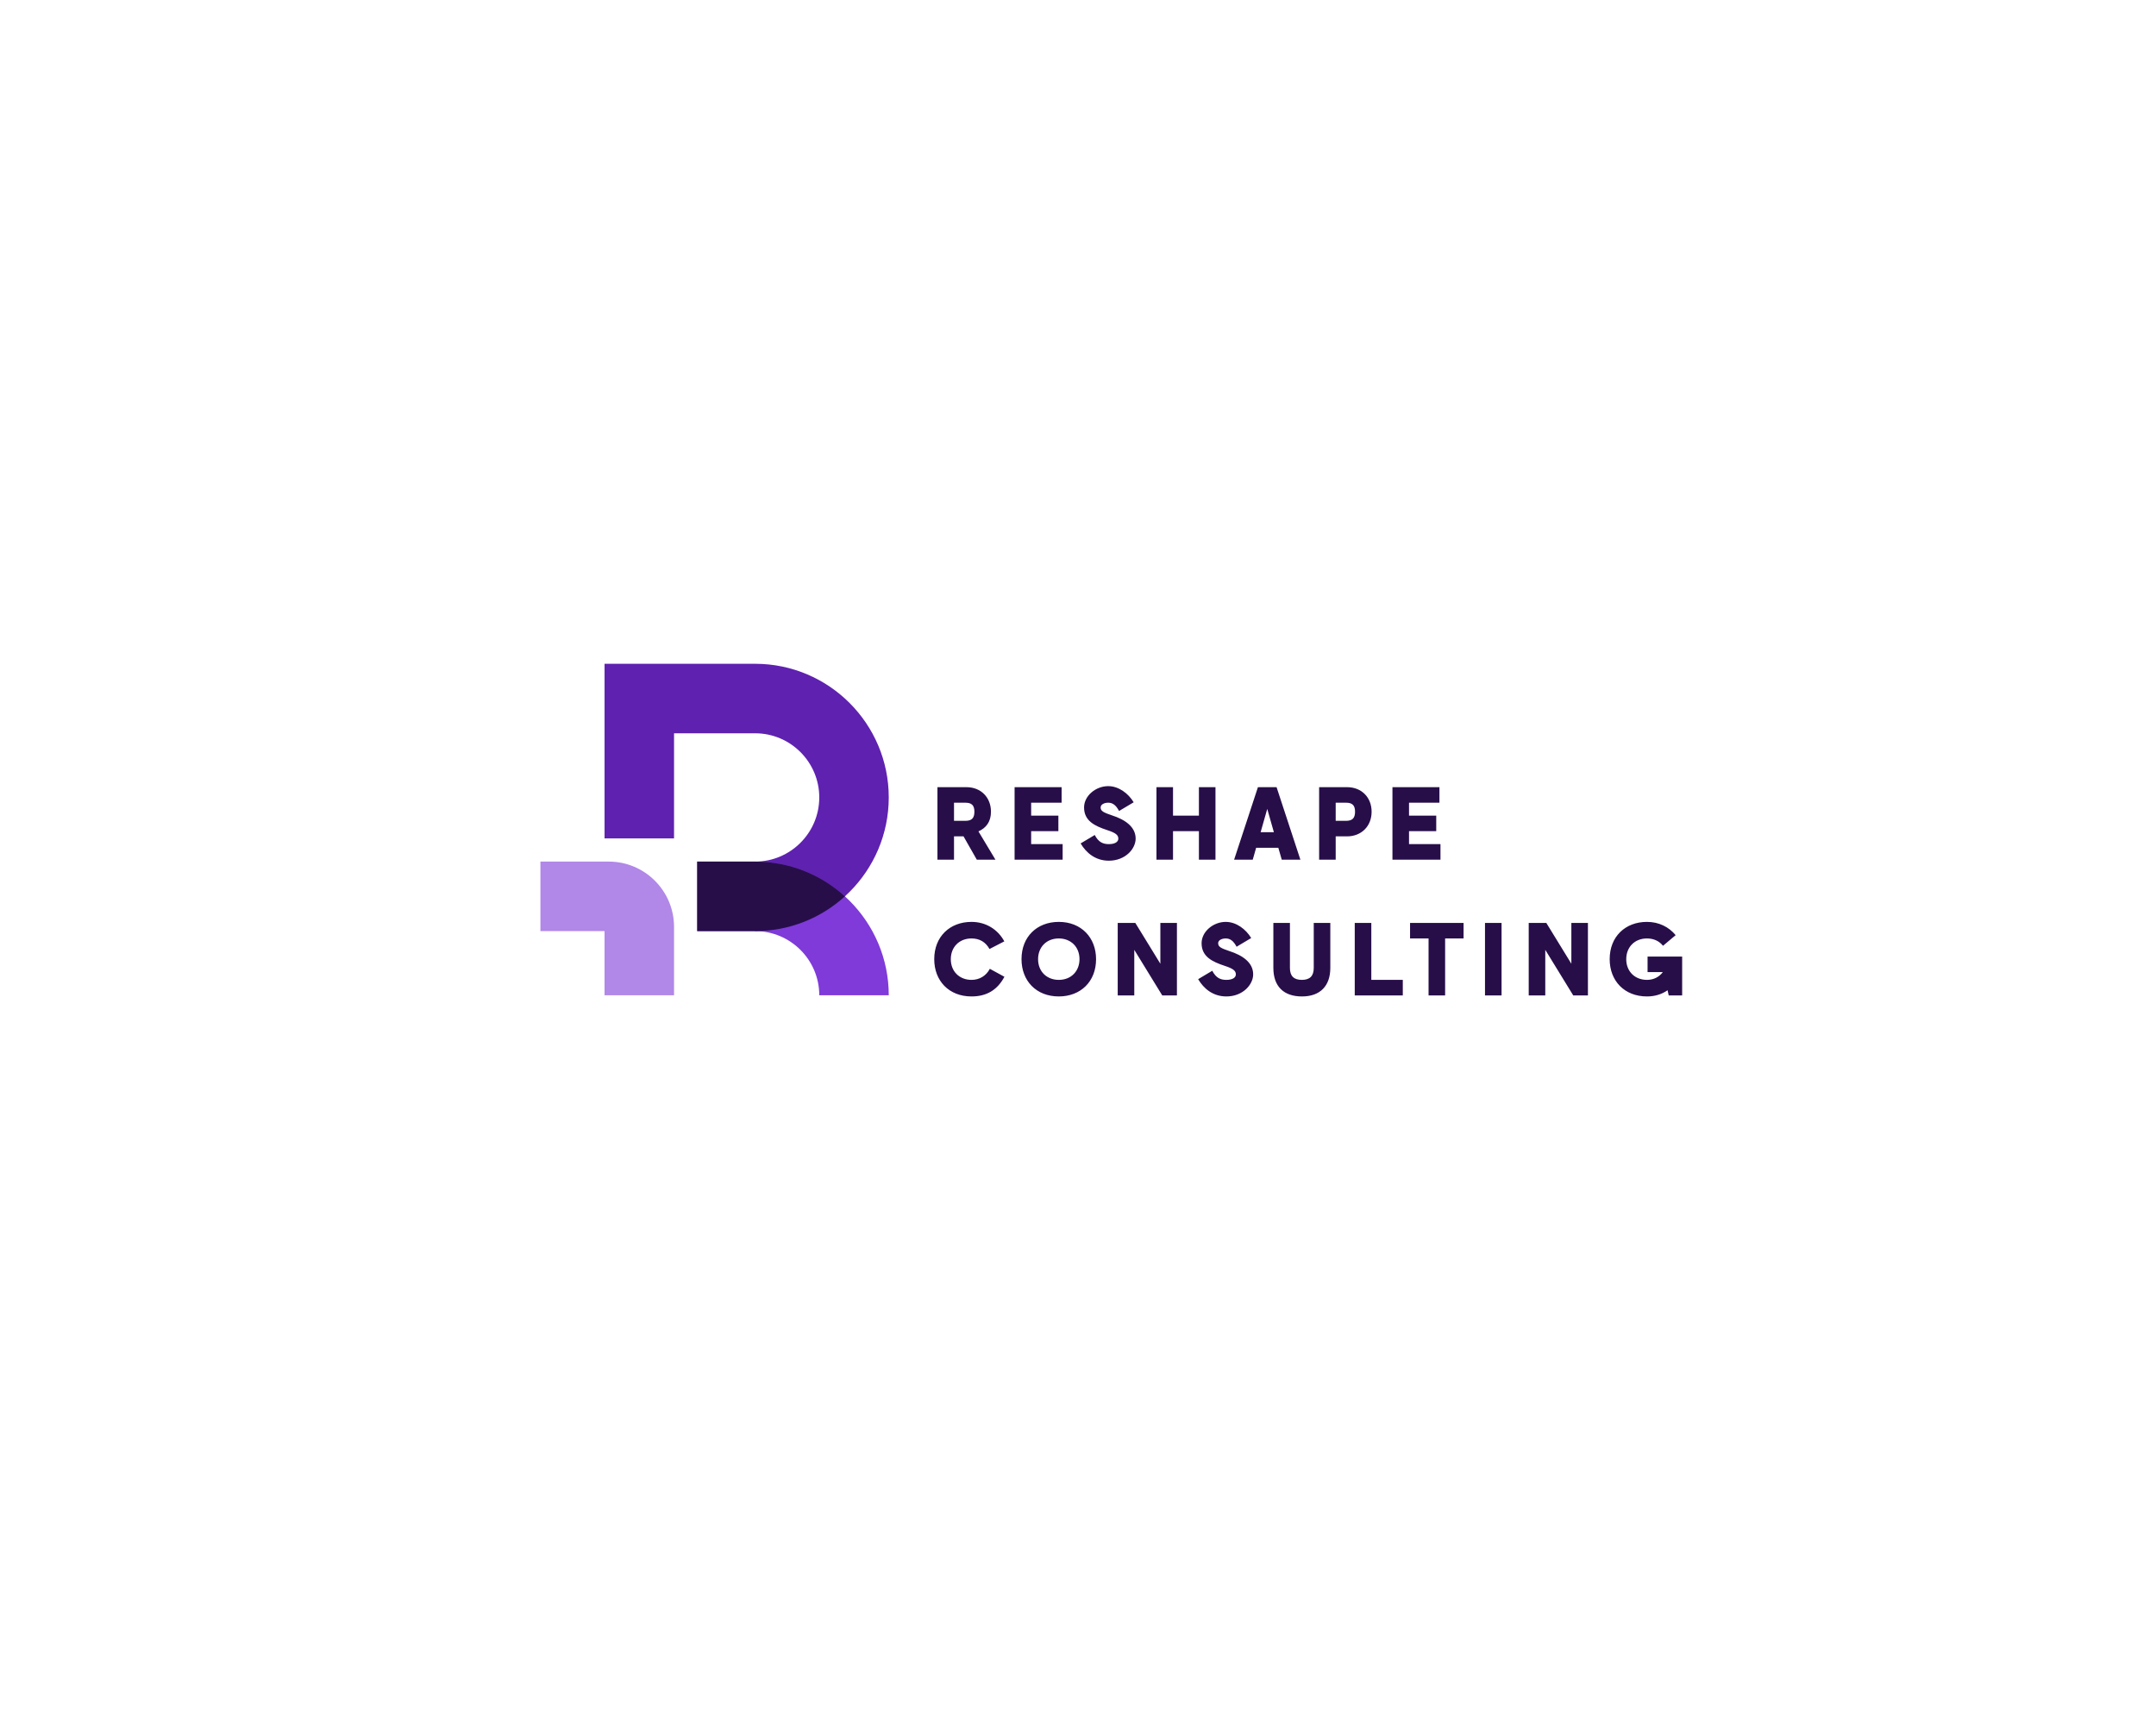
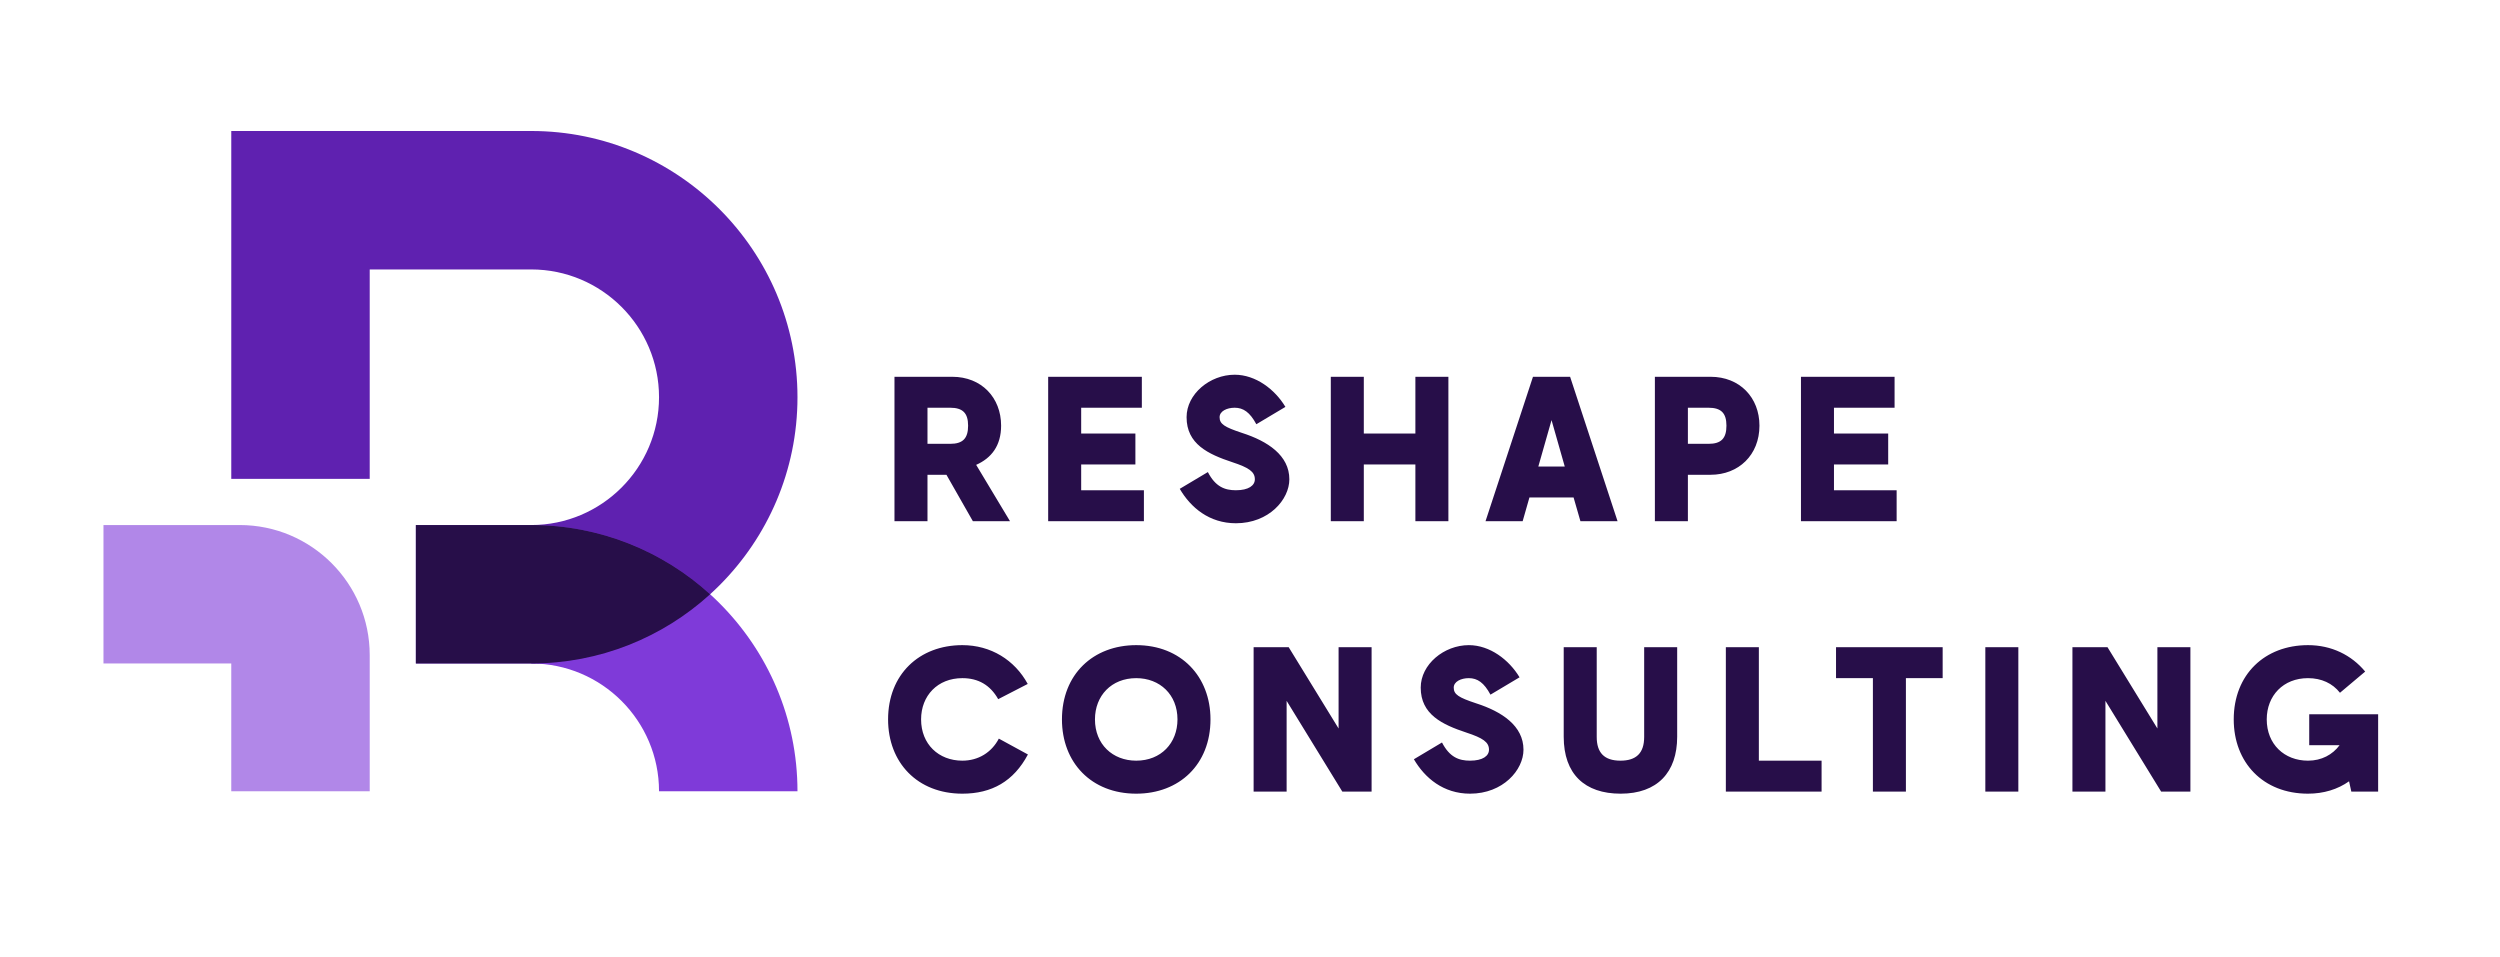
- <svg xmlns="http://www.w3.org/2000/svg" version="1.1" width="1280" height="1024" viewBox="0 0 1280 1024" xml:space="preserve">
+ <svg xmlns="http://www.w3.org/2000/svg" version="1.1" width="745" height="285" viewBox="290 355 745 285" xml:space="preserve">
  <defs>
</defs>
  <g transform="matrix(1 0 0 1 640 512)" id="background-logo">
    <rect style="stroke: none; stroke-width: 0; stroke-dasharray: none; stroke-linecap: butt; stroke-dashoffset: 0; stroke-linejoin: miter; stroke-miterlimit: 4; fill: rgb(255,255,255); fill-opacity: 0; fill-rule: nonzero; opacity: 1;" paint-order="stroke" x="-640" y="-512" rx="0" ry="0" width="1280" height="1024" />
  </g>
  <g transform="matrix(1.921154 0 0 1.921154 776.6668 529.0913)" id="text-logo">
    <g style="" paint-order="stroke">
      <g transform="matrix(1 0 0 1 -36.848 -20.9728)" id="text-logo-path-0">
        <path style="stroke: none; stroke-width: 0; stroke-dasharray: none; stroke-linecap: butt; stroke-dashoffset: 0; stroke-linejoin: miter; stroke-miterlimit: 4; fill: rgb(39,14,73); fill-rule: nonzero; opacity: 1;" paint-order="stroke" transform=" translate(-79.775, 11.2)" d="M 2.05 0 L 7.17 0 L 7.17 -7.2 L 10.11 -7.2 L 14.21 0 L 19.97 0 L 14.72 -8.74 C 17.09 -9.79 18.59 -11.71 18.59 -14.82 C 18.59 -19.17 15.55 -22.4 11.01 -22.4 L 2.05 -22.4 Z M 7.17 -12 L 7.17 -17.6 L 10.69 -17.6 C 12.61 -17.6 13.47 -16.8 13.47 -14.82 C 13.47 -12.86 12.67 -12 10.69 -12 Z M 25.89 0 L 40.74 0 L 40.74 -4.8 L 31.01 -4.8 L 31.01 -8.8 L 39.42 -8.8 L 39.42 -13.6 L 31.01 -13.6 L 31.01 -17.6 L 40.42 -17.6 L 40.42 -22.4 L 25.89 -22.4 Z M 55.01 0.32 C 60.13 0.32 63.3 -3.36 63.3 -6.5 C 63.3 -10.21 59.94 -12.42 55.94 -13.7 C 53.25 -14.59 52.48 -15.07 52.48 -16.13 C 52.48 -17.06 53.6 -17.6 54.82 -17.6 C 56.16 -17.6 57.18 -16.9 58.18 -15.04 L 62.69 -17.73 C 61.06 -20.45 58.08 -22.72 54.82 -22.72 C 50.98 -22.72 47.36 -19.74 47.36 -16.13 C 47.36 -11.97 50.69 -10.4 54.46 -9.15 C 56.99 -8.32 57.95 -7.68 57.95 -6.5 C 57.95 -5.54 56.99 -4.8 55.01 -4.8 C 53.28 -4.8 51.84 -5.34 50.66 -7.62 L 46.3 -5.02 C 48 -2.11 50.88 0.32 55.01 0.32 Z M 82.85 0 L 87.97 0 L 87.97 -22.4 L 82.85 -22.4 L 82.85 -13.6 L 74.85 -13.6 L 74.85 -22.4 L 69.73 -22.4 L 69.73 0 L 74.85 0 L 74.85 -8.8 L 82.85 -8.8 Z M 108.45 0 L 114.21 0 L 106.85 -22.4 L 101.09 -22.4 L 93.73 0 L 99.49 0 L 100.54 -3.68 L 107.39 -3.68 Z M 101.92 -8.48 L 103.97 -15.68 L 106.02 -8.48 Z M 120 0 L 125.12 0 L 125.12 -7.2 L 128.64 -7.2 C 132.99 -7.2 136.22 -10.27 136.22 -14.82 C 136.22 -19.17 133.18 -22.4 128.64 -22.4 L 120 -22.4 Z M 125.12 -12 L 125.12 -17.6 L 128.32 -17.6 C 130.24 -17.6 131.1 -16.8 131.1 -14.82 C 131.1 -12.86 130.3 -12 128.32 -12 Z M 142.66 0 L 157.5 0 L 157.5 -4.8 L 147.78 -4.8 L 147.78 -8.8 L 156.19 -8.8 L 156.19 -13.6 L 147.78 -13.6 L 147.78 -17.6 L 157.18 -17.6 L 157.18 -22.4 L 142.66 -22.4 Z" stroke-linecap="round" />
      </g>
      <g transform="matrix(1 0 0 1 0 20.9728)" id="text-logo-path-1">
        <path style="stroke: none; stroke-width: 0; stroke-dasharray: none; stroke-linecap: butt; stroke-dashoffset: 0; stroke-linejoin: miter; stroke-miterlimit: 4; fill: rgb(39,14,73); fill-rule: nonzero; opacity: 1;" paint-order="stroke" transform=" translate(-116.625, 11.2)" d="M 12.58 0.32 C 17.15 0.32 20.54 -1.6 22.75 -5.76 L 18.24 -8.22 C 17.12 -6.08 15.07 -4.8 12.58 -4.8 C 8.9 -4.8 6.18 -7.36 6.18 -11.2 C 6.18 -14.88 8.74 -17.6 12.58 -17.6 C 15.04 -17.6 16.9 -16.54 18.14 -14.34 L 22.72 -16.7 C 20.7 -20.42 16.99 -22.72 12.58 -22.72 C 5.89 -22.72 1.06 -18.18 1.06 -11.2 C 1.06 -4.51 5.6 0.32 12.58 0.32 Z M 39.55 0.32 C 46.24 0.32 51.07 -4.22 51.07 -11.2 C 51.07 -17.86 46.5 -22.72 39.55 -22.72 C 32.86 -22.72 28.03 -18.18 28.03 -11.2 C 28.03 -4.51 32.58 0.32 39.55 0.32 Z M 33.15 -11.2 C 33.15 -14.88 35.71 -17.6 39.55 -17.6 C 43.23 -17.6 45.95 -15.04 45.95 -11.2 C 45.95 -7.52 43.39 -4.8 39.55 -4.8 C 35.87 -4.8 33.15 -7.36 33.15 -11.2 Z M 71.52 0 L 76.06 0 L 76.06 -22.4 L 70.94 -22.4 L 70.94 -9.79 L 63.2 -22.4 L 57.76 -22.4 L 57.76 0 L 62.88 0 L 62.88 -14.08 Z M 91.33 0.32 C 96.45 0.32 99.62 -3.36 99.62 -6.5 C 99.62 -10.21 96.26 -12.42 92.26 -13.7 C 89.57 -14.59 88.8 -15.07 88.8 -16.13 C 88.8 -17.06 89.92 -17.6 91.14 -17.6 C 92.48 -17.6 93.5 -16.9 94.5 -15.04 L 99.01 -17.73 C 97.38 -20.45 94.4 -22.72 91.14 -22.72 C 87.3 -22.72 83.68 -19.74 83.68 -16.13 C 83.68 -11.97 87.01 -10.4 90.78 -9.15 C 93.31 -8.32 94.27 -7.68 94.27 -6.5 C 94.27 -5.54 93.31 -4.8 91.33 -4.8 C 89.6 -4.8 88.16 -5.34 86.98 -7.62 L 82.62 -5.02 C 84.32 -2.11 87.2 0.32 91.33 0.32 Z M 114.69 0.32 C 120.38 0.32 123.46 -2.98 123.46 -8.51 L 123.46 -22.4 L 118.34 -22.4 L 118.34 -8.48 C 118.34 -5.95 117.09 -4.8 114.66 -4.8 C 112.13 -4.8 110.98 -6.05 110.98 -8.48 L 110.98 -22.4 L 105.86 -22.4 L 105.86 -8.51 C 105.86 -2.72 109.12 0.32 114.69 0.32 Z M 131.01 0 L 145.86 0 L 145.86 -4.8 L 136.13 -4.8 L 136.13 -22.4 L 131.01 -22.4 Z M 153.82 0 L 158.94 0 L 158.94 -17.6 L 164.64 -17.6 L 164.64 -22.4 L 148.1 -22.4 L 148.1 -17.6 L 153.82 -17.6 Z M 171.26 0 L 176.38 0 L 176.38 -22.4 L 171.26 -22.4 Z M 198.53 0 L 203.07 0 L 203.07 -22.4 L 197.95 -22.4 L 197.95 -9.79 L 190.21 -22.4 L 184.77 -22.4 L 184.77 0 L 189.89 0 L 189.89 -14.08 Z M 221.31 0.32 C 223.74 0.32 225.92 -0.35 227.68 -1.6 L 228.03 0 L 232.19 0 L 232.19 -12 L 221.5 -12 L 221.5 -7.2 L 226.21 -7.2 C 225.12 -5.73 223.42 -4.8 221.31 -4.8 C 217.63 -4.8 214.91 -7.36 214.91 -11.2 C 214.91 -14.88 217.47 -17.6 221.31 -17.6 C 223.39 -17.6 225.12 -16.8 226.27 -15.33 L 230.18 -18.62 C 228.06 -21.18 224.96 -22.72 221.31 -22.72 C 214.62 -22.72 209.79 -18.18 209.79 -11.2 C 209.79 -4.51 214.34 0.32 221.31 0.32 Z" stroke-linecap="round" />
      </g>
    </g>
  </g>
  <g transform="matrix(1.178307 0 0 1.178307 424.242 492.4197)" id="logo-logo">
    <g style="" paint-order="stroke">
      <g transform="matrix(0.789506 0 0 0.789506 16.16039 -16.1602)">
        <path style="stroke: none; stroke-width: 1; stroke-dasharray: none; stroke-linecap: butt; stroke-dashoffset: 0; stroke-linejoin: miter; stroke-miterlimit: 4; fill: rgb(95,33,176); fill-rule: nonzero; opacity: 1;" paint-order="stroke" transform=" translate(-131.6257, -85.28687)" d="M 137.024 0 L 40.938 0 L 40.938 111.44 L 85.286 111.44 L 85.286 44.35 L 137.024 44.35 C 159.6 44.35 177.964 62.714 177.964 85.286 C 177.964 107.863 159.6 126.225 137.024 126.225 L 137.024 170.574 C 184.053 170.574 222.313 132.314 222.313 85.286 C 222.313 38.259 184.053 0 137.024 0 z" stroke-linecap="round" />
      </g>
      <g transform="matrix(0.789506 0 0 0.789506 39.50286 49.82773)">
        <path style="stroke: none; stroke-width: 1; stroke-dasharray: none; stroke-linecap: butt; stroke-dashoffset: 0; stroke-linejoin: miter; stroke-miterlimit: 4; fill: rgb(127,58,217); fill-rule: nonzero; opacity: 1;" paint-order="stroke" transform=" translate(-161.1917, -168.8682)" d="M 137.024 126.225 L 100.07 126.225 L 100.07 170.574 L 137.024 170.574 C 159.6 170.574 177.964 188.939 177.964 211.511 L 222.313 211.511 C 222.313 164.485 184.053 126.225 137.024 126.225 z" stroke-linecap="round" />
      </g>
      <g transform="matrix(0.789506 0 0 0.789506 28.4571 33.66753)">
        <path style="stroke: none; stroke-width: 1; stroke-dasharray: none; stroke-linecap: butt; stroke-dashoffset: 0; stroke-linejoin: miter; stroke-miterlimit: 4; fill: rgb(39,14,73); fill-rule: nonzero; opacity: 1;" paint-order="stroke" transform=" translate(-147.2009, -148.3994)" d="M 137.024 126.225 L 100.07 126.225 L 100.07 170.574 L 137.024 170.574 C 159.064 170.574 179.178 162.17 194.332 148.4 C 179.178 134.628 159.064 126.225 137.024 126.225 z" stroke-linecap="round" />
      </g>
      <g transform="matrix(0.789506 0 0 0.789506 -54.09195 49.82773)">
        <path style="stroke: none; stroke-width: 1; stroke-dasharray: none; stroke-linecap: butt; stroke-dashoffset: 0; stroke-linejoin: miter; stroke-miterlimit: 4; fill: rgb(177,135,232); fill-rule: nonzero; opacity: 1;" paint-order="stroke" transform=" translate(-42.64307, -168.8682)" d="M 85.286 211.511 L 40.938 211.511 L 40.938 170.574 L 0 170.574 L 0 126.225 L 43.639 126.225 C 66.603 126.225 85.286 144.907 85.286 167.872 L 85.286 211.511 z" stroke-linecap="round" />
      </g>
    </g>
  </g>
</svg>
